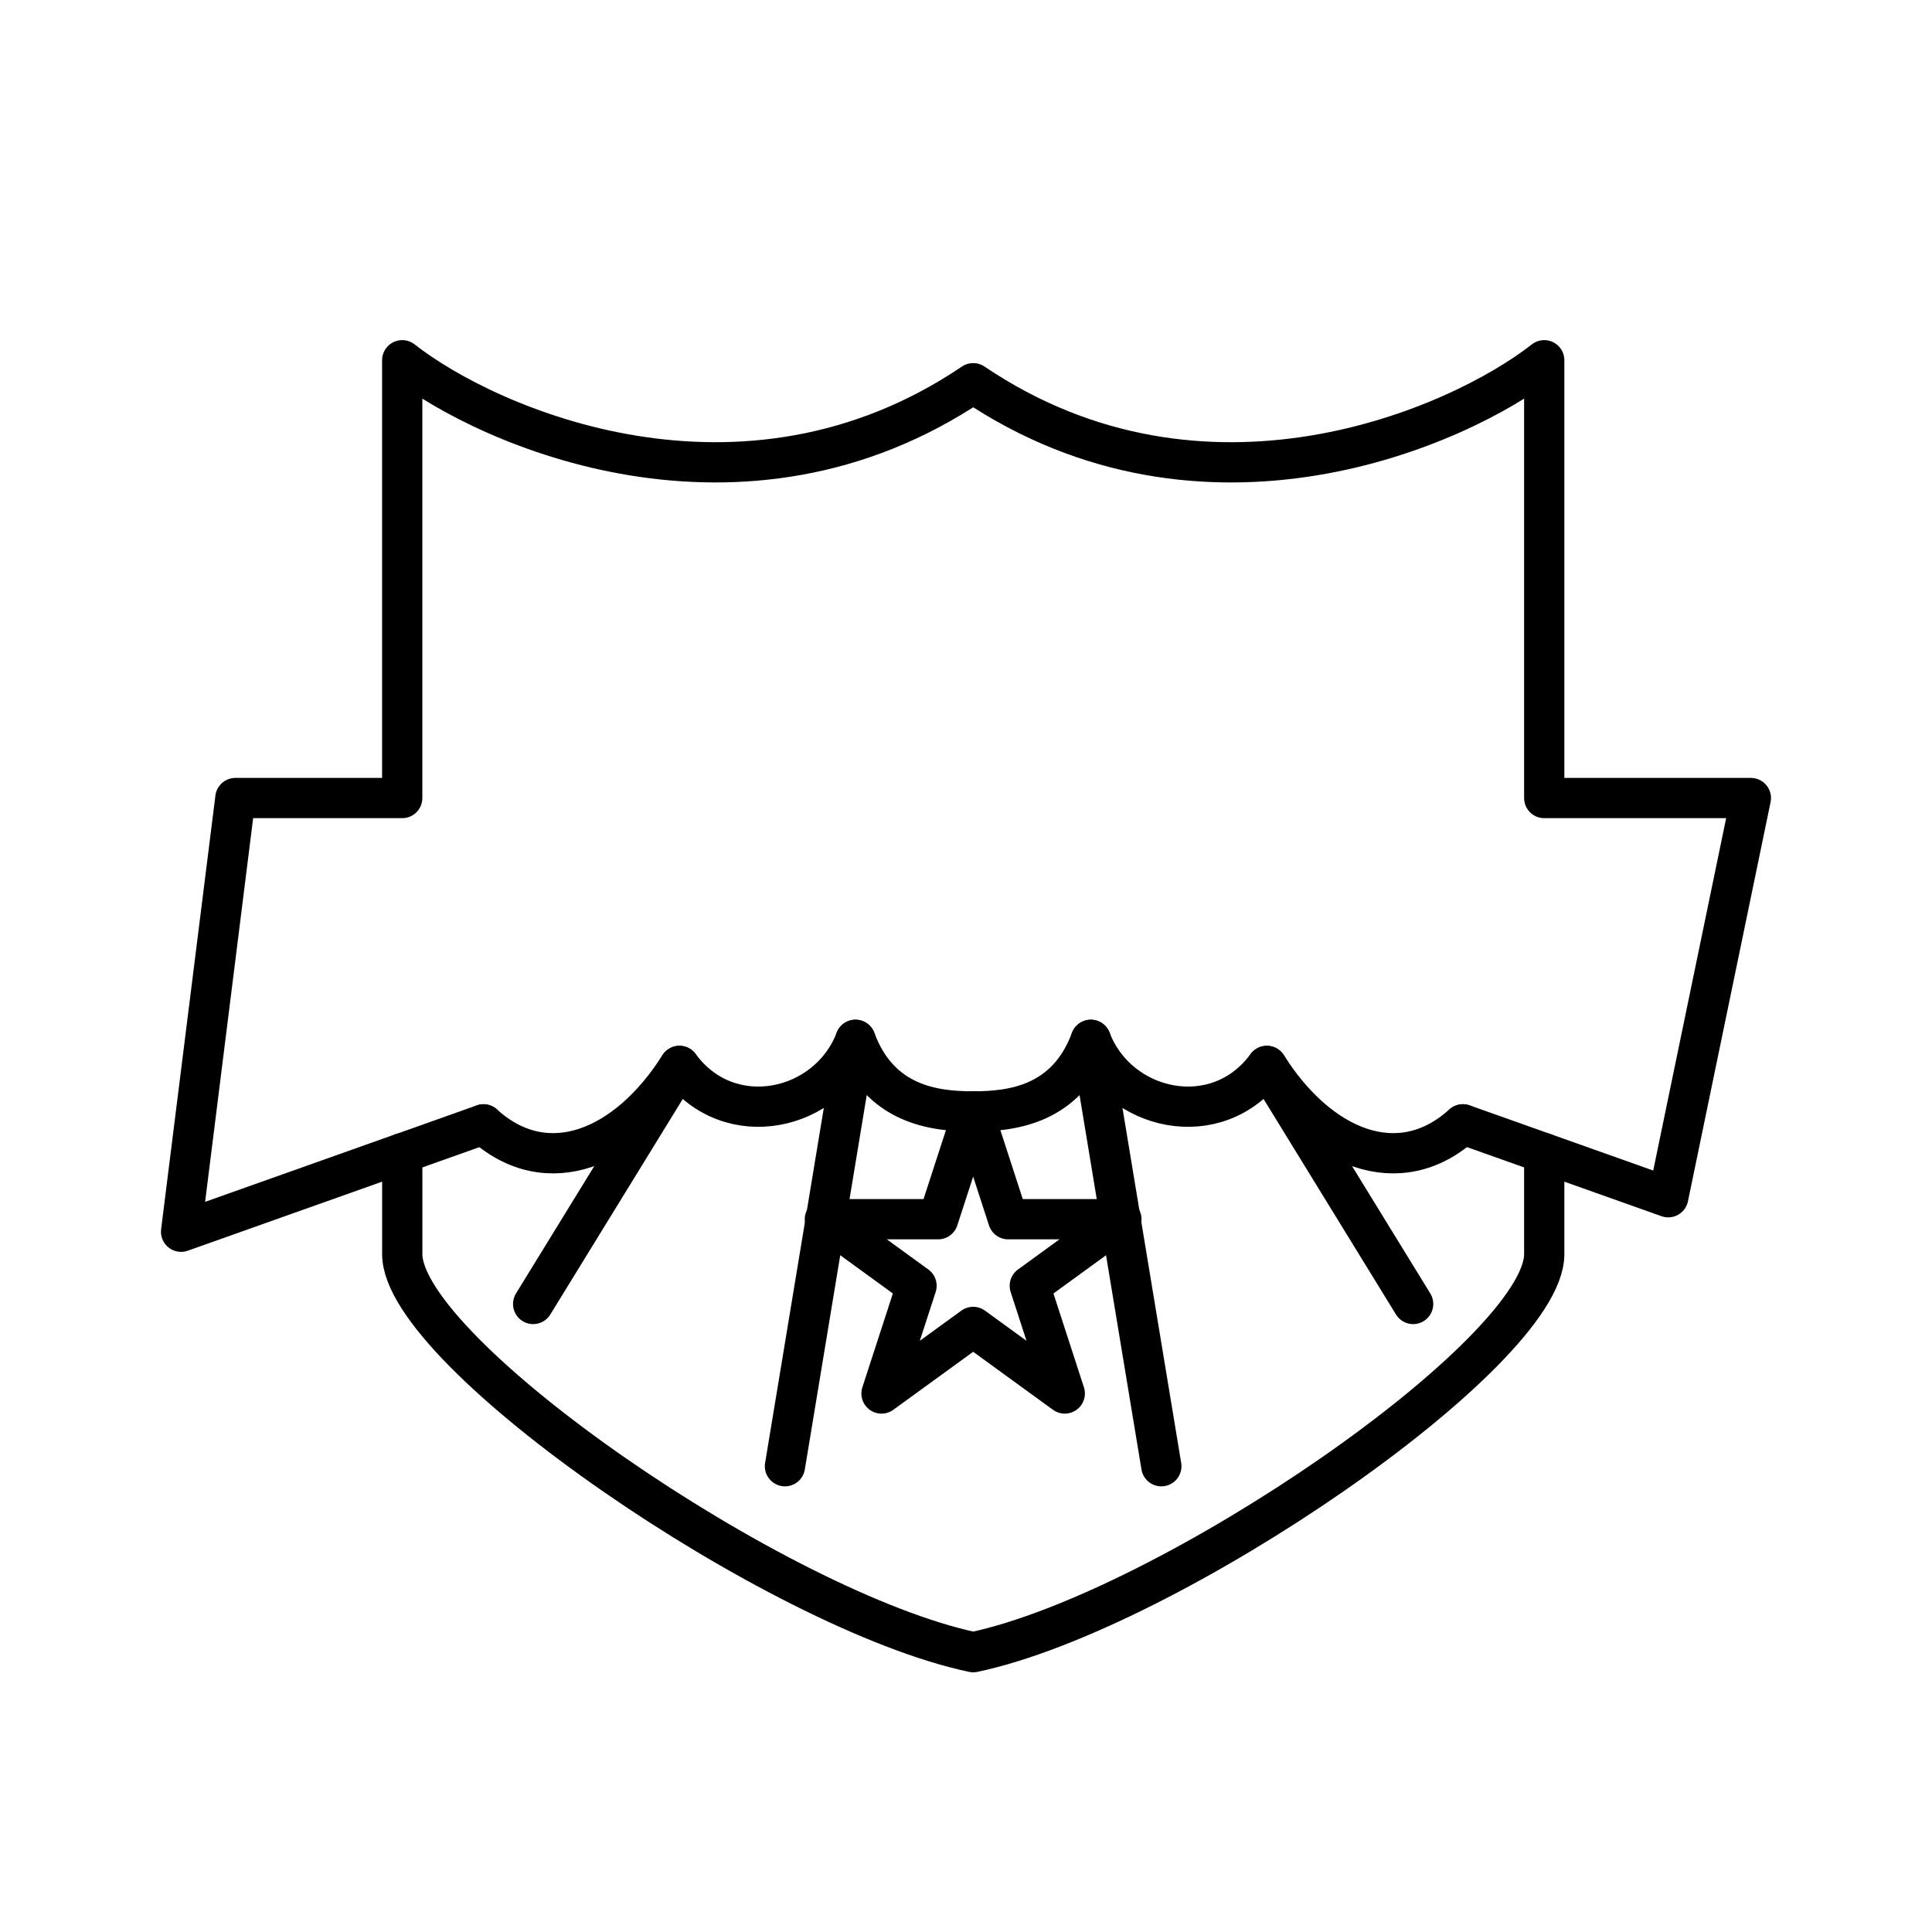
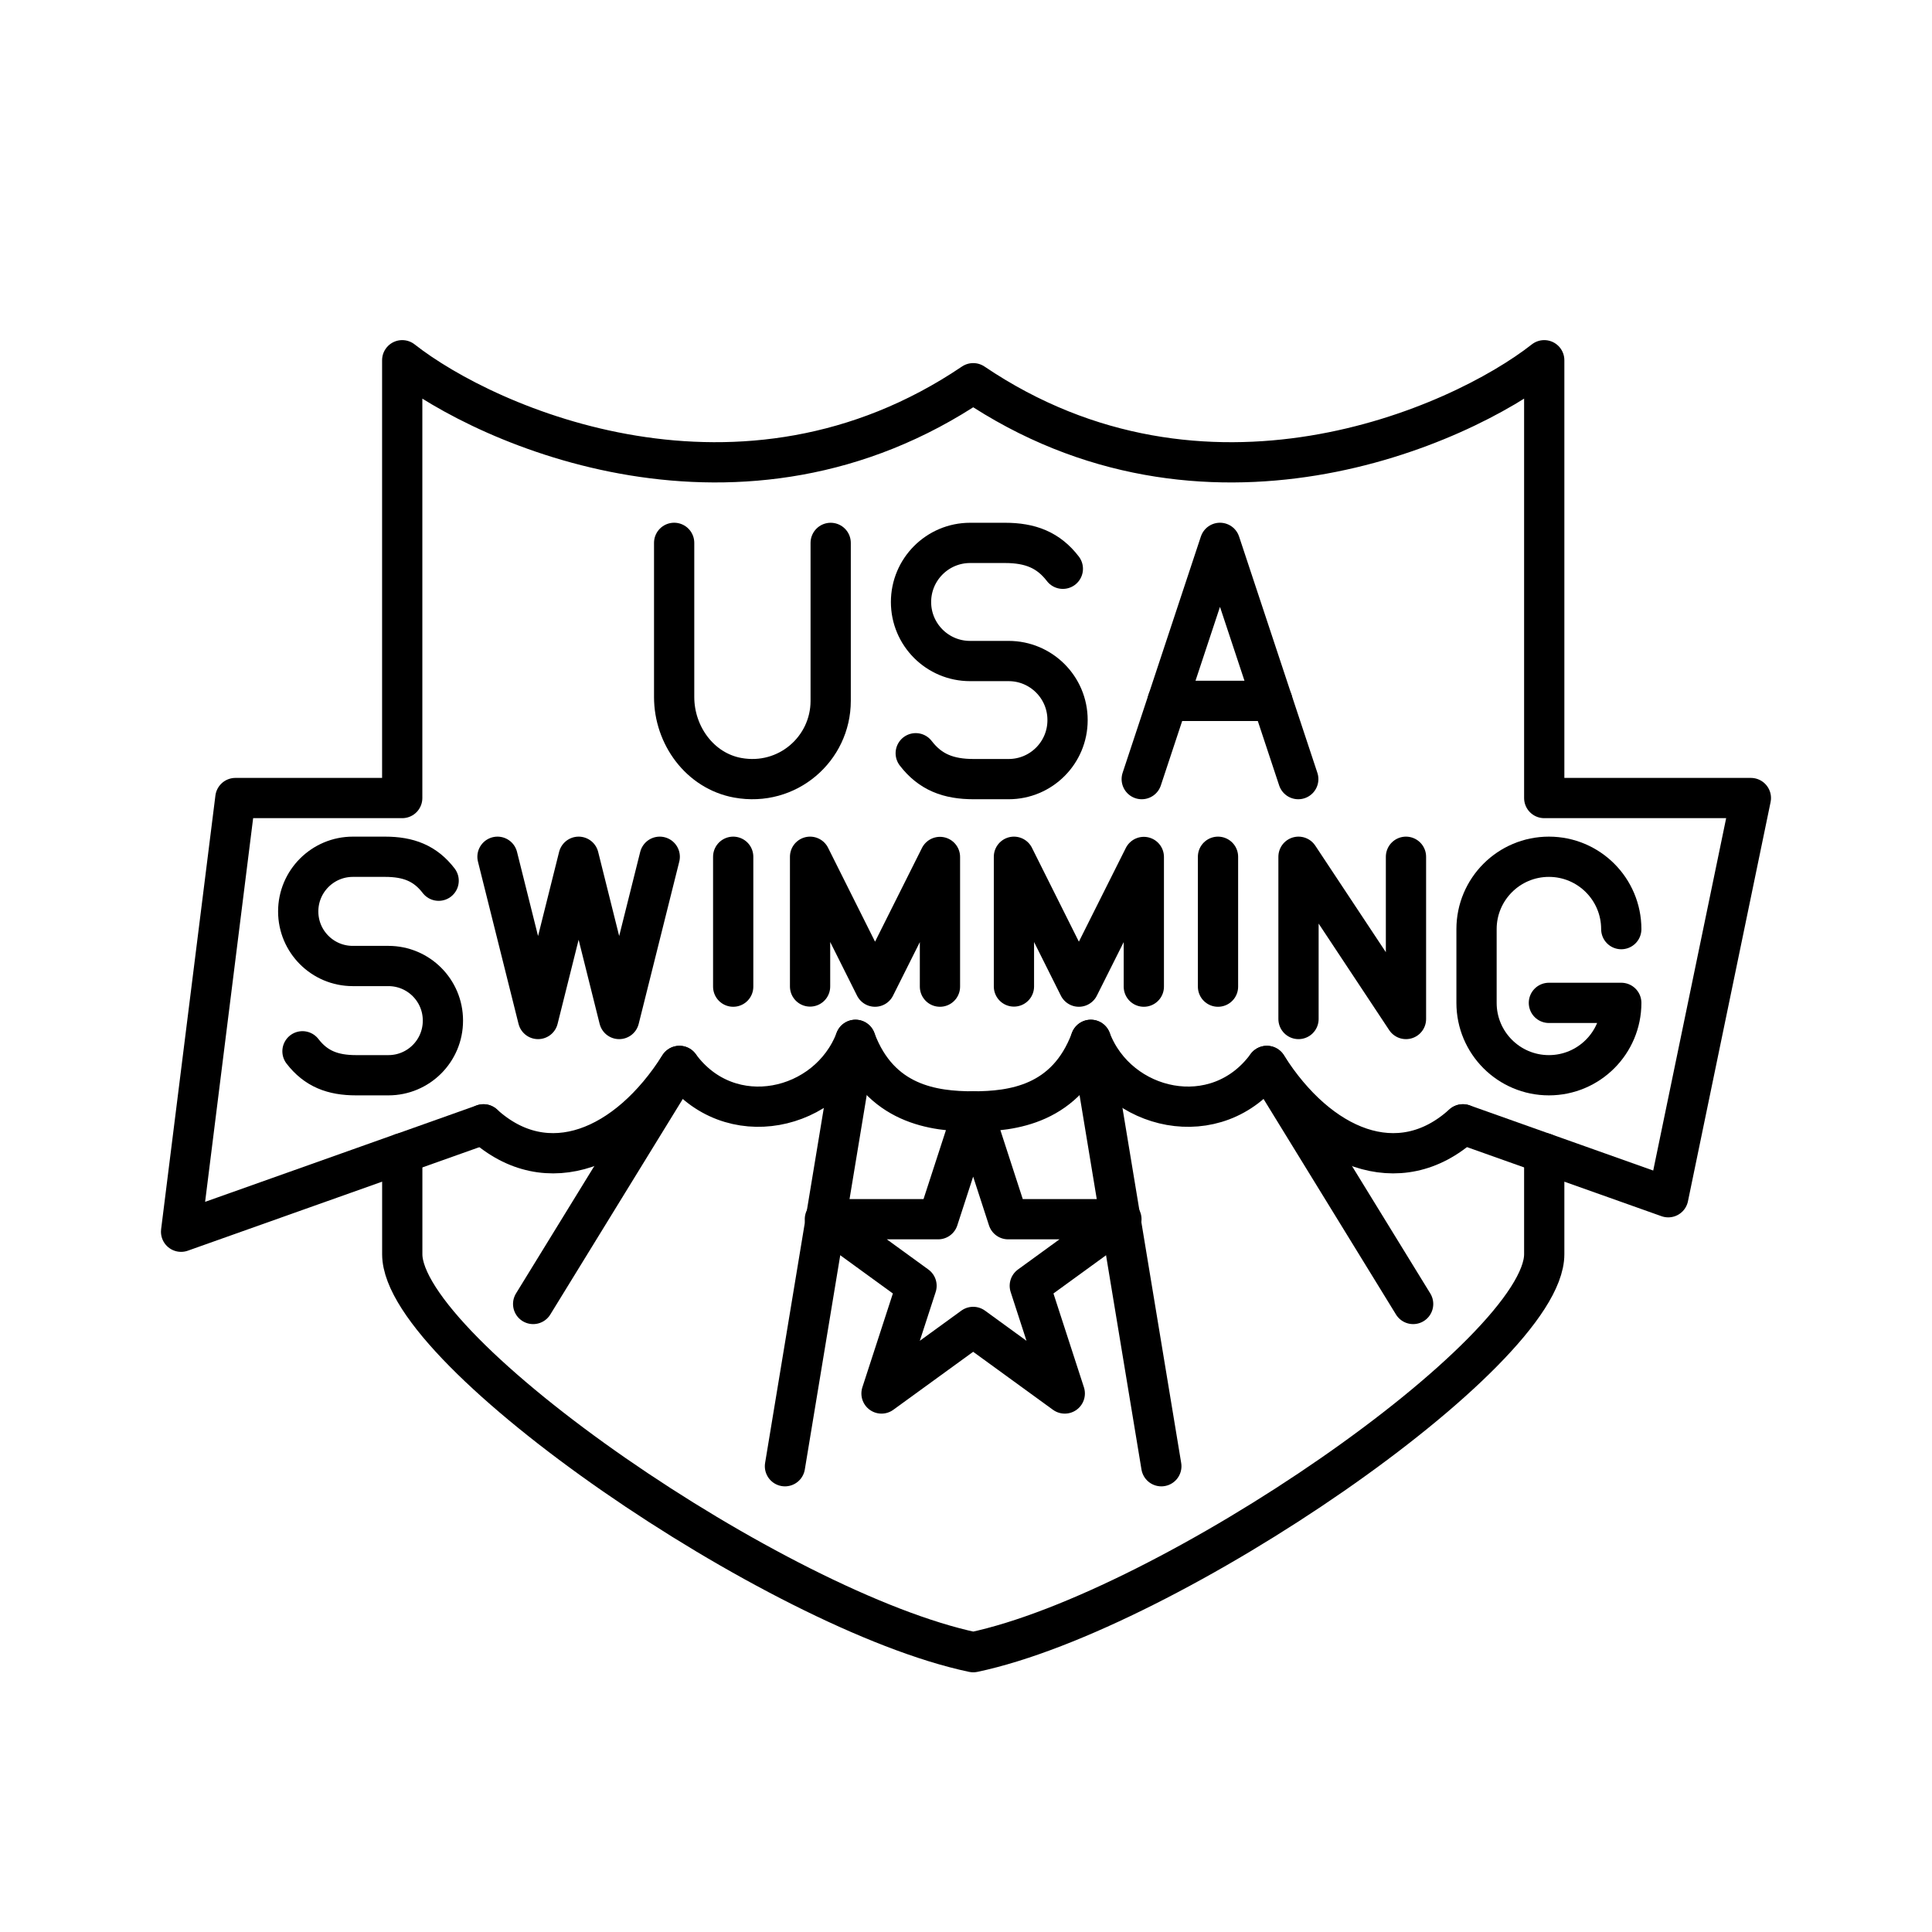
<svg xmlns="http://www.w3.org/2000/svg" id="b" viewBox="0 0 48 48">
  <defs>
    <style>.c{fill:none;stroke:#000;stroke-linecap:round;stroke-linejoin:round;}</style>
  </defs>
  <line class="c" x1="36.349" y1="27.934" x2="38.366" y2="28.651" />
  <line class="c" x1="12.012" y1="27.934" x2="9.995" y2="28.651" />
  <line class="c" x1="16.881" y1="26.483" x2="13.246" y2="32.397" />
  <line class="c" x1="21.254" y1="25.835" x2="19.502" y2="36.428" />
  <polygon class="c" points="24.178 27.615 25.047 30.291 27.861 30.291 25.585 31.945 26.454 34.621 24.178 32.967 21.901 34.621 22.771 31.945 20.494 30.291 23.308 30.291 24.178 27.615" />
  <path class="c" d="m24.18,9.521c5.743,3.879,12.056,1.103,14.186-.571v10.877s5.134,0,5.134,0l-2.053,9.918-3.081-1.095v2.51c0,2.453-9.318,8.861-14.186,9.888-4.868-1.027-14.186-7.435-14.186-9.888v-2.51l-5.495,1.952,1.349-10.775h4.145v-10.877c2.13,1.673,8.443,4.45,14.186.571" />
  <path class="c" d="m12.012,27.934c1.584,1.439,3.574.595,4.869-1.452,1.239,1.689,3.698,1.126,4.373-.648.601,1.614,1.952,1.779,2.924,1.779" />
  <line class="c" x1="31.475" y1="26.483" x2="35.109" y2="32.397" />
  <line class="c" x1="27.101" y1="25.835" x2="28.853" y2="36.428" />
  <path class="c" d="m36.343,27.934c-1.584,1.439-3.574.595-4.869-1.452-1.239,1.689-3.698,1.126-4.373-.648-.601,1.614-1.952,1.779-2.924,1.779" />
+   <path class="c" d="m22.751,18.714c.36.469.811.643,1.439.643h.869c.809,0,1.464-.656,1.464-1.464v-.006c0-.809-.656-1.464-1.464-1.464h-.959c-.809,0-1.466-.656-1.466-1.466h0c0-.811.658-1.469,1.469-1.469h.864c.628,0,1.079.174,1.439.643" />
+   <path class="c" d="m16.749,13.487v3.83c0,.954.643,1.837,1.582,2.007,1.233.223,2.307-.719,2.307-1.911v-3.925" />
+   <line class="c" x1="31.611" y1="17.413" x2="29.01" y2="17.413" />
+   <polyline class="c" points="28.366 19.357 30.31 13.487 32.255 19.357" />
+   <line class="c" x1="18.216" y1="21.286" x2="18.216" y2="24.513" />
+   <line class="c" x1="30.261" y1="21.286" x2="30.261" y2="24.513" />
+   <polyline class="c" points="20.126 24.509 20.126 21.286 21.74 24.513 23.353 21.291 23.353 24.513" />
+   <polyline class="c" points="25.191 24.509 25.191 21.286 26.804 24.513 28.418 21.291 28.418 24.513" />
+   <polyline class="c" points="32.261 25.317 32.261 21.286 34.931 25.317 34.931 21.286" />
+   <polyline class="c" points="16.391 21.286 15.383 25.317 14.376 21.286 13.368 25.317 12.36 21.286" />
+   <path class="c" d="m7.515,26.119c.333.433.75.595,1.331.595h.804c.748,0,1.354-.606,1.354-1.354v-.006c0-.748-.606-1.354-1.354-1.354h-.886c-.749,0-1.355-.607-1.355-1.355h0c0-.75.608-1.359,1.359-1.359h.799c.581,0,.998.161,1.331.595" />
+   <path class="c" d="m40.28,23.084c0-.993-.805-1.798-1.798-1.798h0c-.993,0-1.798.805-1.798,1.798v1.832c0,.993.805,1.798,1.798,1.798h0c.993,0,1.798-.805,1.798-1.798h-1.798" />
</svg>
